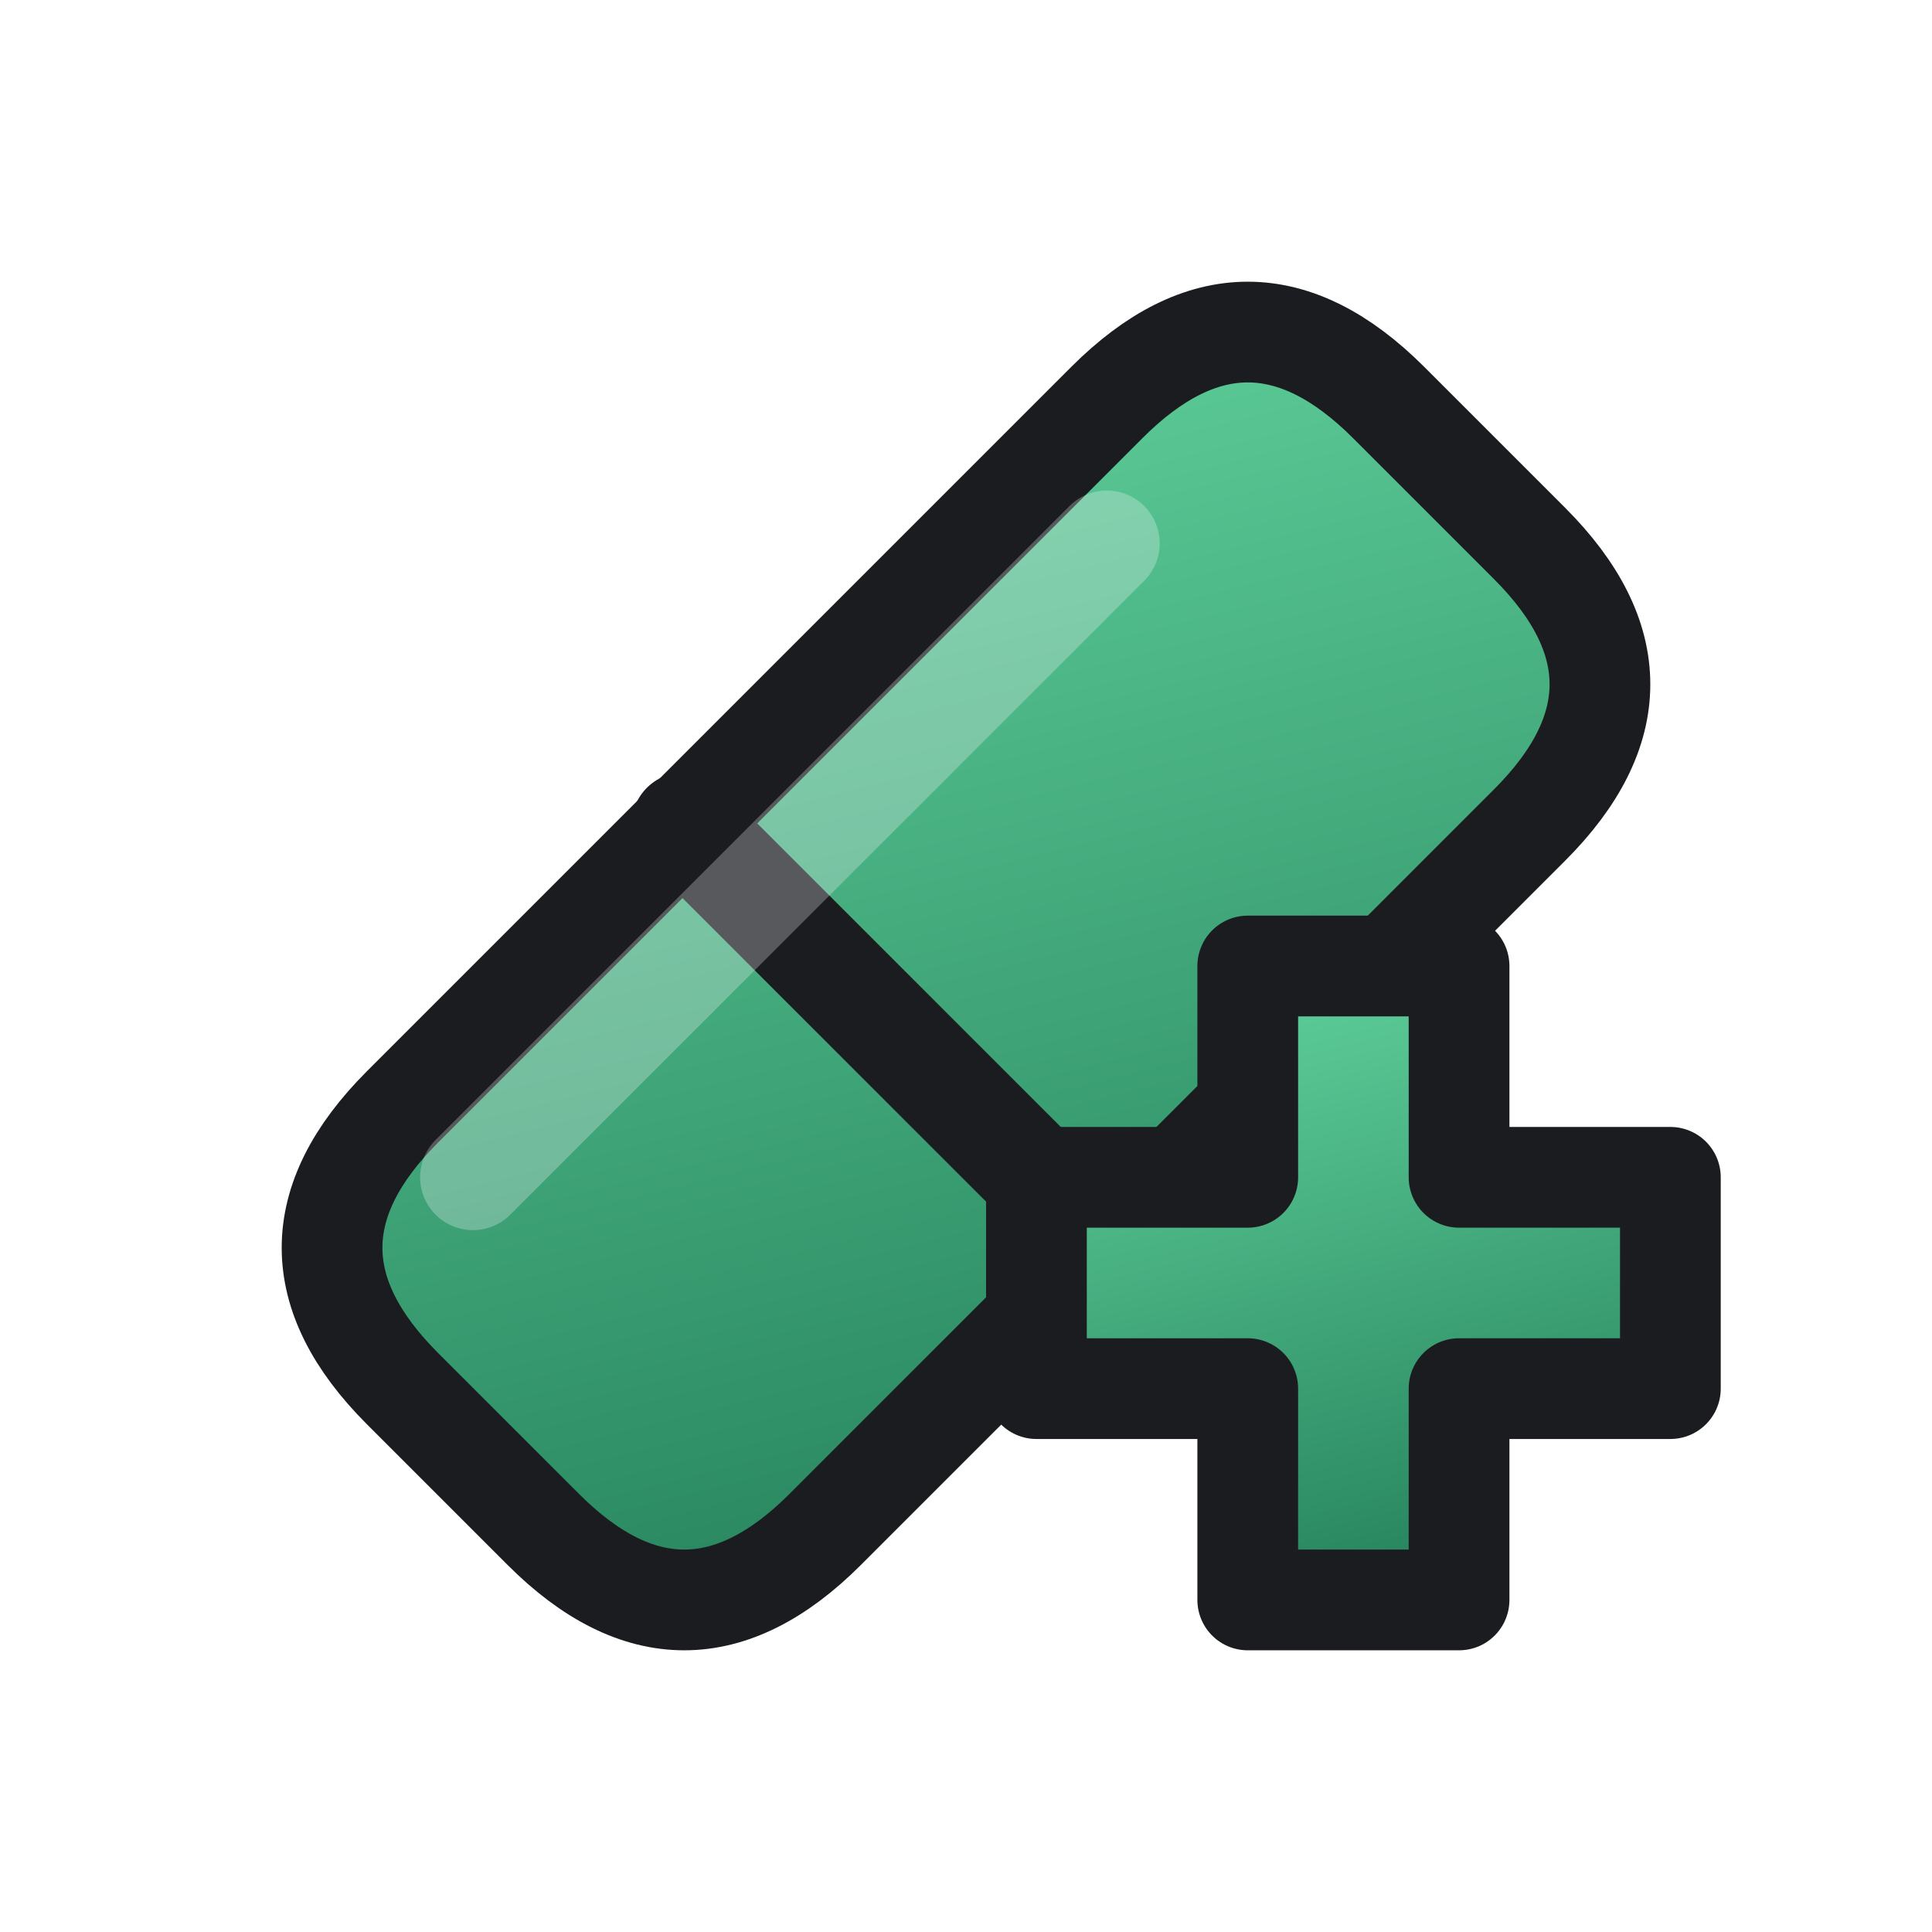
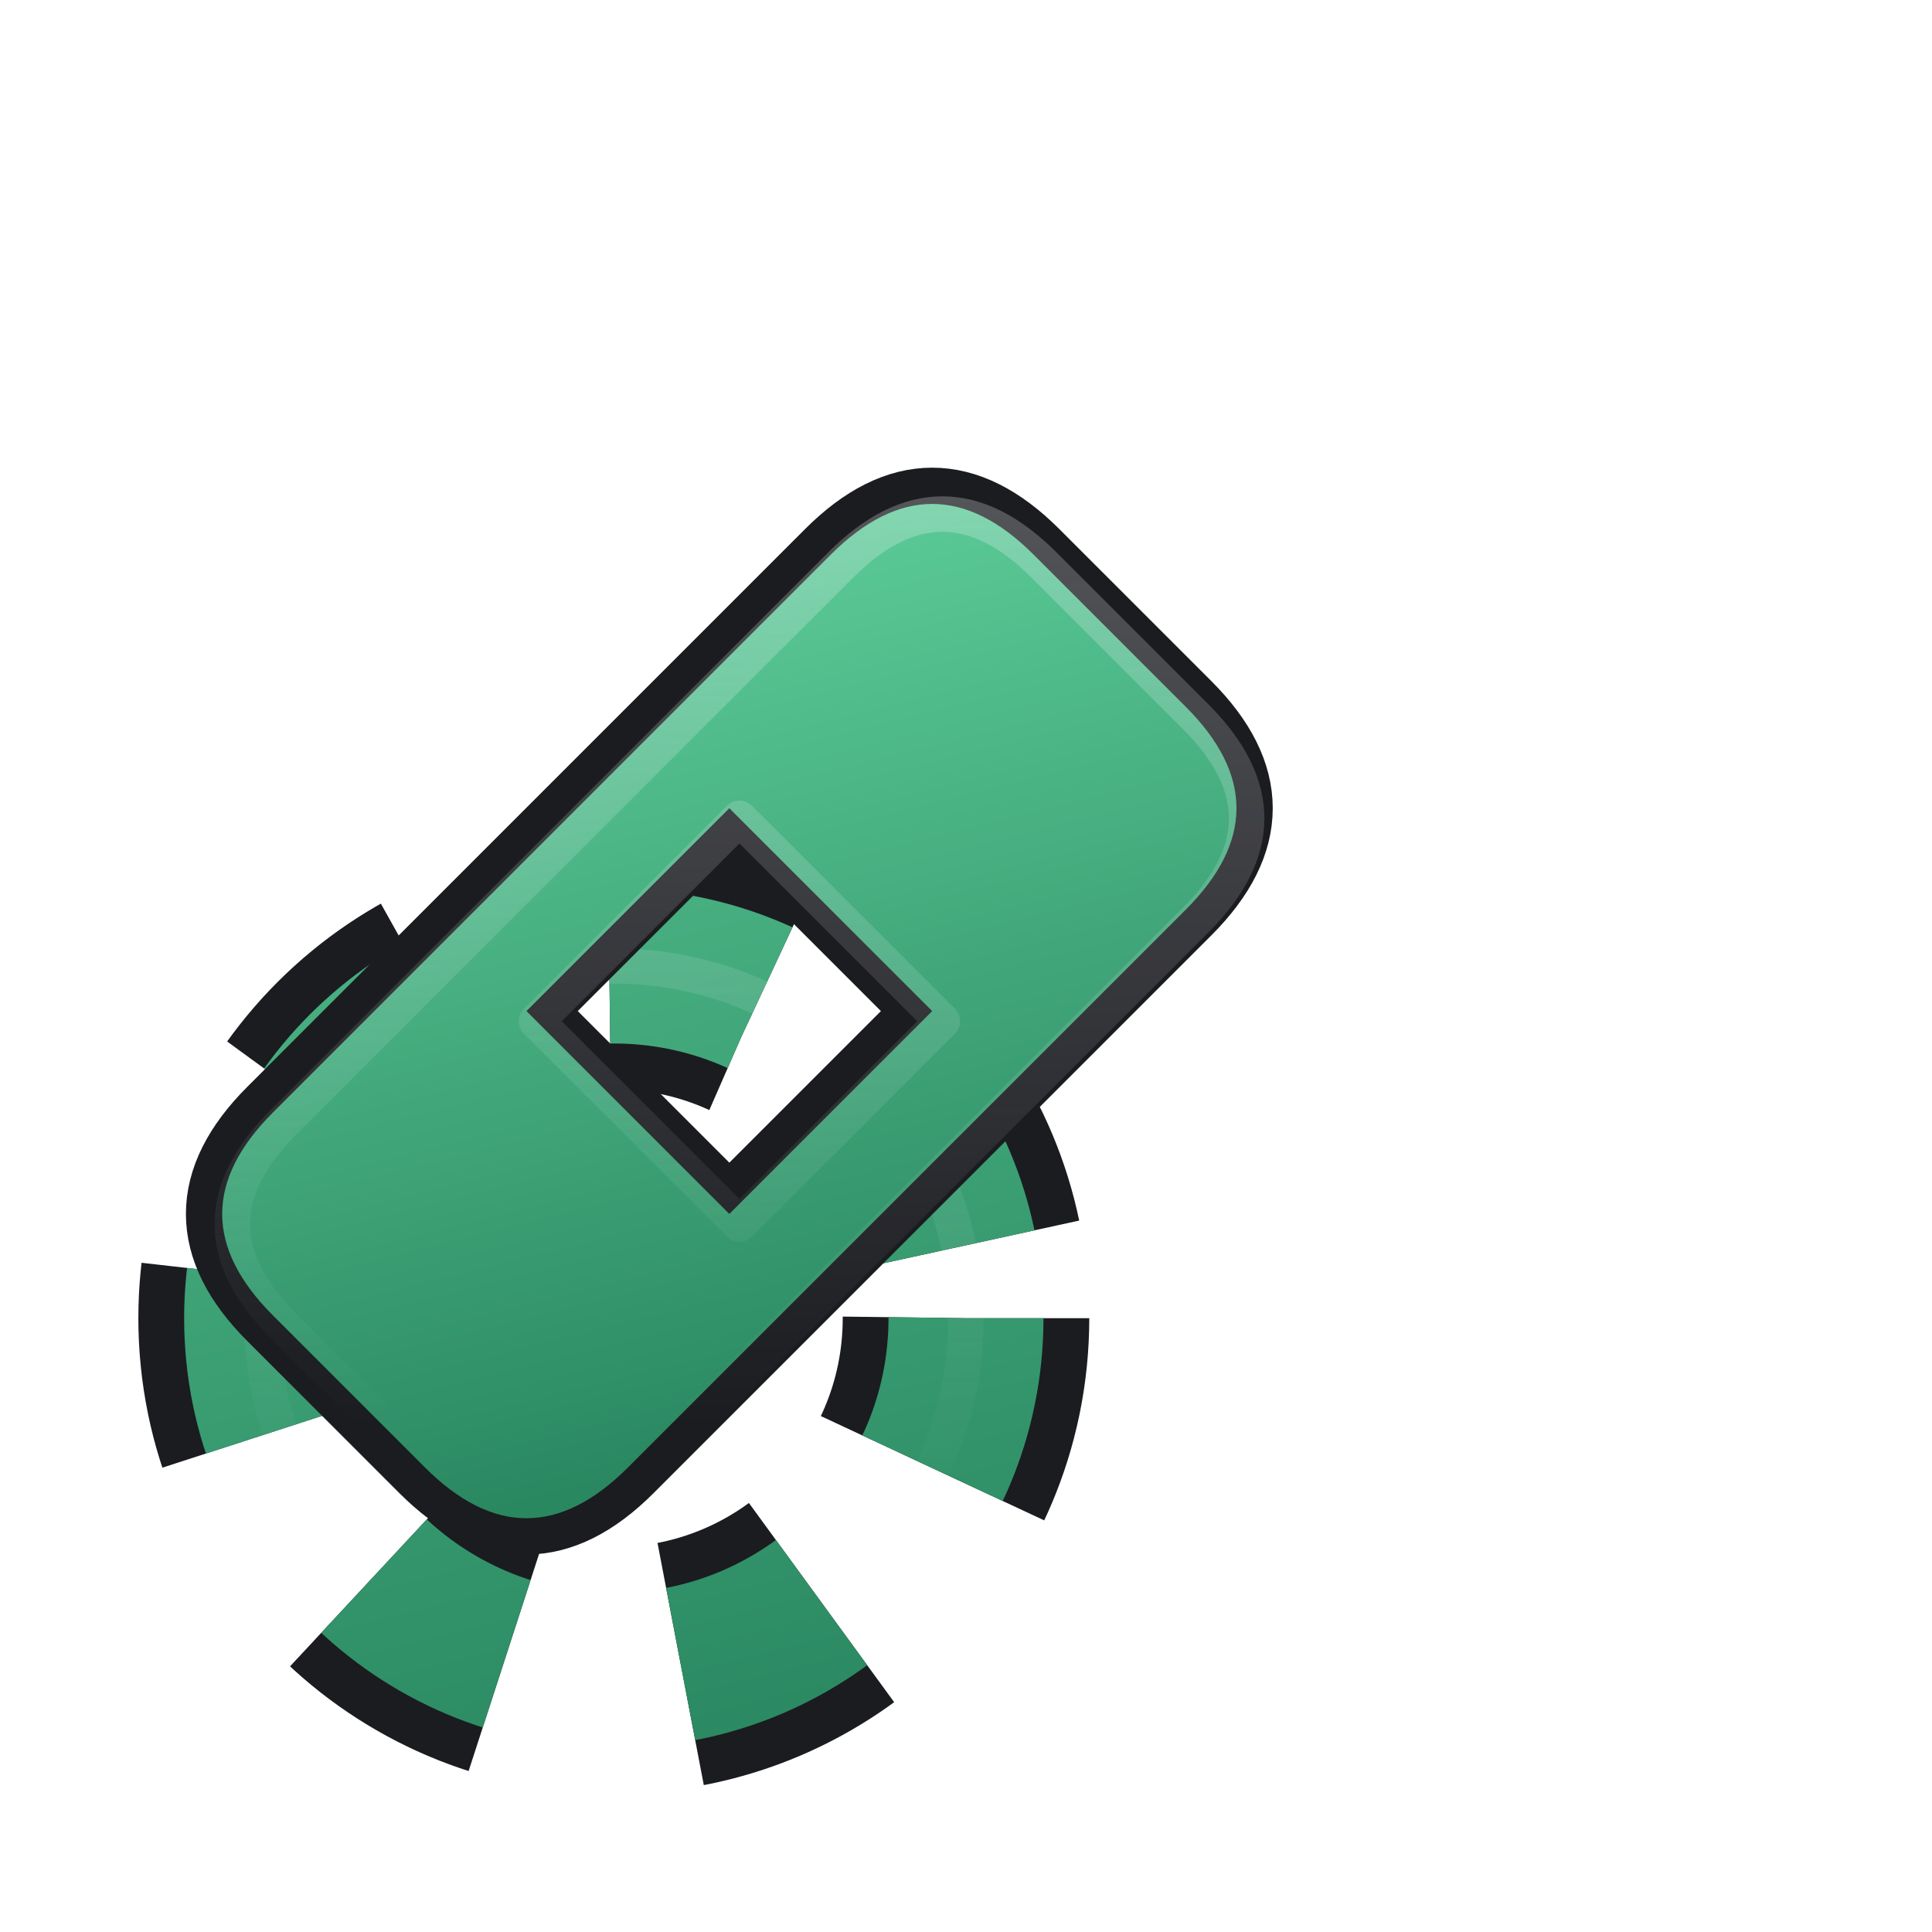
<svg xmlns="http://www.w3.org/2000/svg" width="24" height="24" viewBox="0 0 24 24">
  <defs>
    <linearGradient id="a" x1="0" y1="0" x2=".25" y2="1">
      <stop stop-color="#64D6A0" />
      <stop offset="1" stop-color="#2A8861" />
    </linearGradient>
    <linearGradient id="n" x1="0" y1="0" x2=".25" y2="1">
      <stop stop-color="#CCD3DF" />
      <stop offset="1" stop-color="#66717F" />
    </linearGradient>
+     <linearGradient id="aw" gradientUnits="userSpaceOnUse" x1="0" y1="0" x2="6" y2="24">
+       <stop stop-color="#64D6A0" />
+       <stop offset="1" stop-color="#2A8861" />
+     </linearGradient>
+     <linearGradient id="nw" gradientUnits="userSpaceOnUse" x1="0" y1="0" x2="6" y2="24">
+       <stop stop-color="#CCD3DF" />
+       <stop offset="1" stop-color="#66717F" />
+     </linearGradient>
+     <linearGradient id="shine" gradientUnits="userSpaceOnUse" x1="0" y1="0" x2="0" y2="20">
+       <stop stop-color="#F7F9FC" stop-opacity=".28" />
+       <stop offset="1" stop-color="#F7F9FC" stop-opacity="0" />
+     </linearGradient>
  </defs>
-   <g transform="translate(1.5 1.5) scale(.875)">
-     <g stroke="#1b1c20" stroke-width="1.43" stroke-linecap="round" stroke-linejoin="round">
-       <path d="M4 14L14 4Q16 2 18 4L20 6Q22 8 20 10L10 20Q8 22 6 20L4 18Q2 16 4 14Z" fill="url(#a)" />
-       <path d="M8 10l6 6" fill="none" stroke="#1b1c20" stroke-width="1.5" />
-       <path d="M17 14h3v3h3v3h-3v3h-3v-3h-3v-3h3Z" fill="url(#a)" transform="translate(-1 -2)" />
+   <g transform="translate(1.5 1.5) scale(.875)" fill="none" stroke="#1b1c20" stroke-width="1.43" stroke-linecap="round" stroke-linejoin="round">
+     <g stroke-dasharray="2.2 2.5" stroke-linecap="butt">
+       <g fill="none" stroke="#1b1c20" stroke-width="3.5">
+         <circle cx="7" cy="17" r="5" />
+       </g>
+       <g fill="none" stroke="url(#aw)" stroke-width="2.2">
+         <circle cx="7" cy="17" r="5" />
+       </g>
+       <g fill="none" stroke="url(#shine)" stroke-width="0.5">
+         <circle cx="7" cy="17" r="5" />
+       </g>
    </g>
-     <g stroke-linecap="round" stroke-linejoin="round">
-       <path d="M5 15L14 6" fill="none" stroke="#F7F9FC" stroke-opacity=".28" stroke-width="1.5" />
+     <g transform="translate(0 4) scale(.72)">
+       <g fill="url(#a)" stroke="#1b1c20" stroke-width="1.43" paint-order="stroke fill">
+         <path d="M3 14L14 3Q16 1 18 3L21 6Q23 8 21 10L10 21Q8 23 6 21L3 18Q1 16 3 14Z M8 12L12 8L16 12L12 16Z" fill-rule="evenodd" />
+       </g>
+       <g fill="none" stroke="url(#shine)" stroke-width=".7" transform="translate(.2 .2)">
+         <path d="M3 14L14 3Q16 1 18 3L21 6Q23 8 21 10L10 21Q8 23 6 21L3 18Q1 16 3 14Z M8 12L12 8L16 12L12 16Z" fill-rule="evenodd" />
+       </g>
    </g>
  </g>
</svg>
